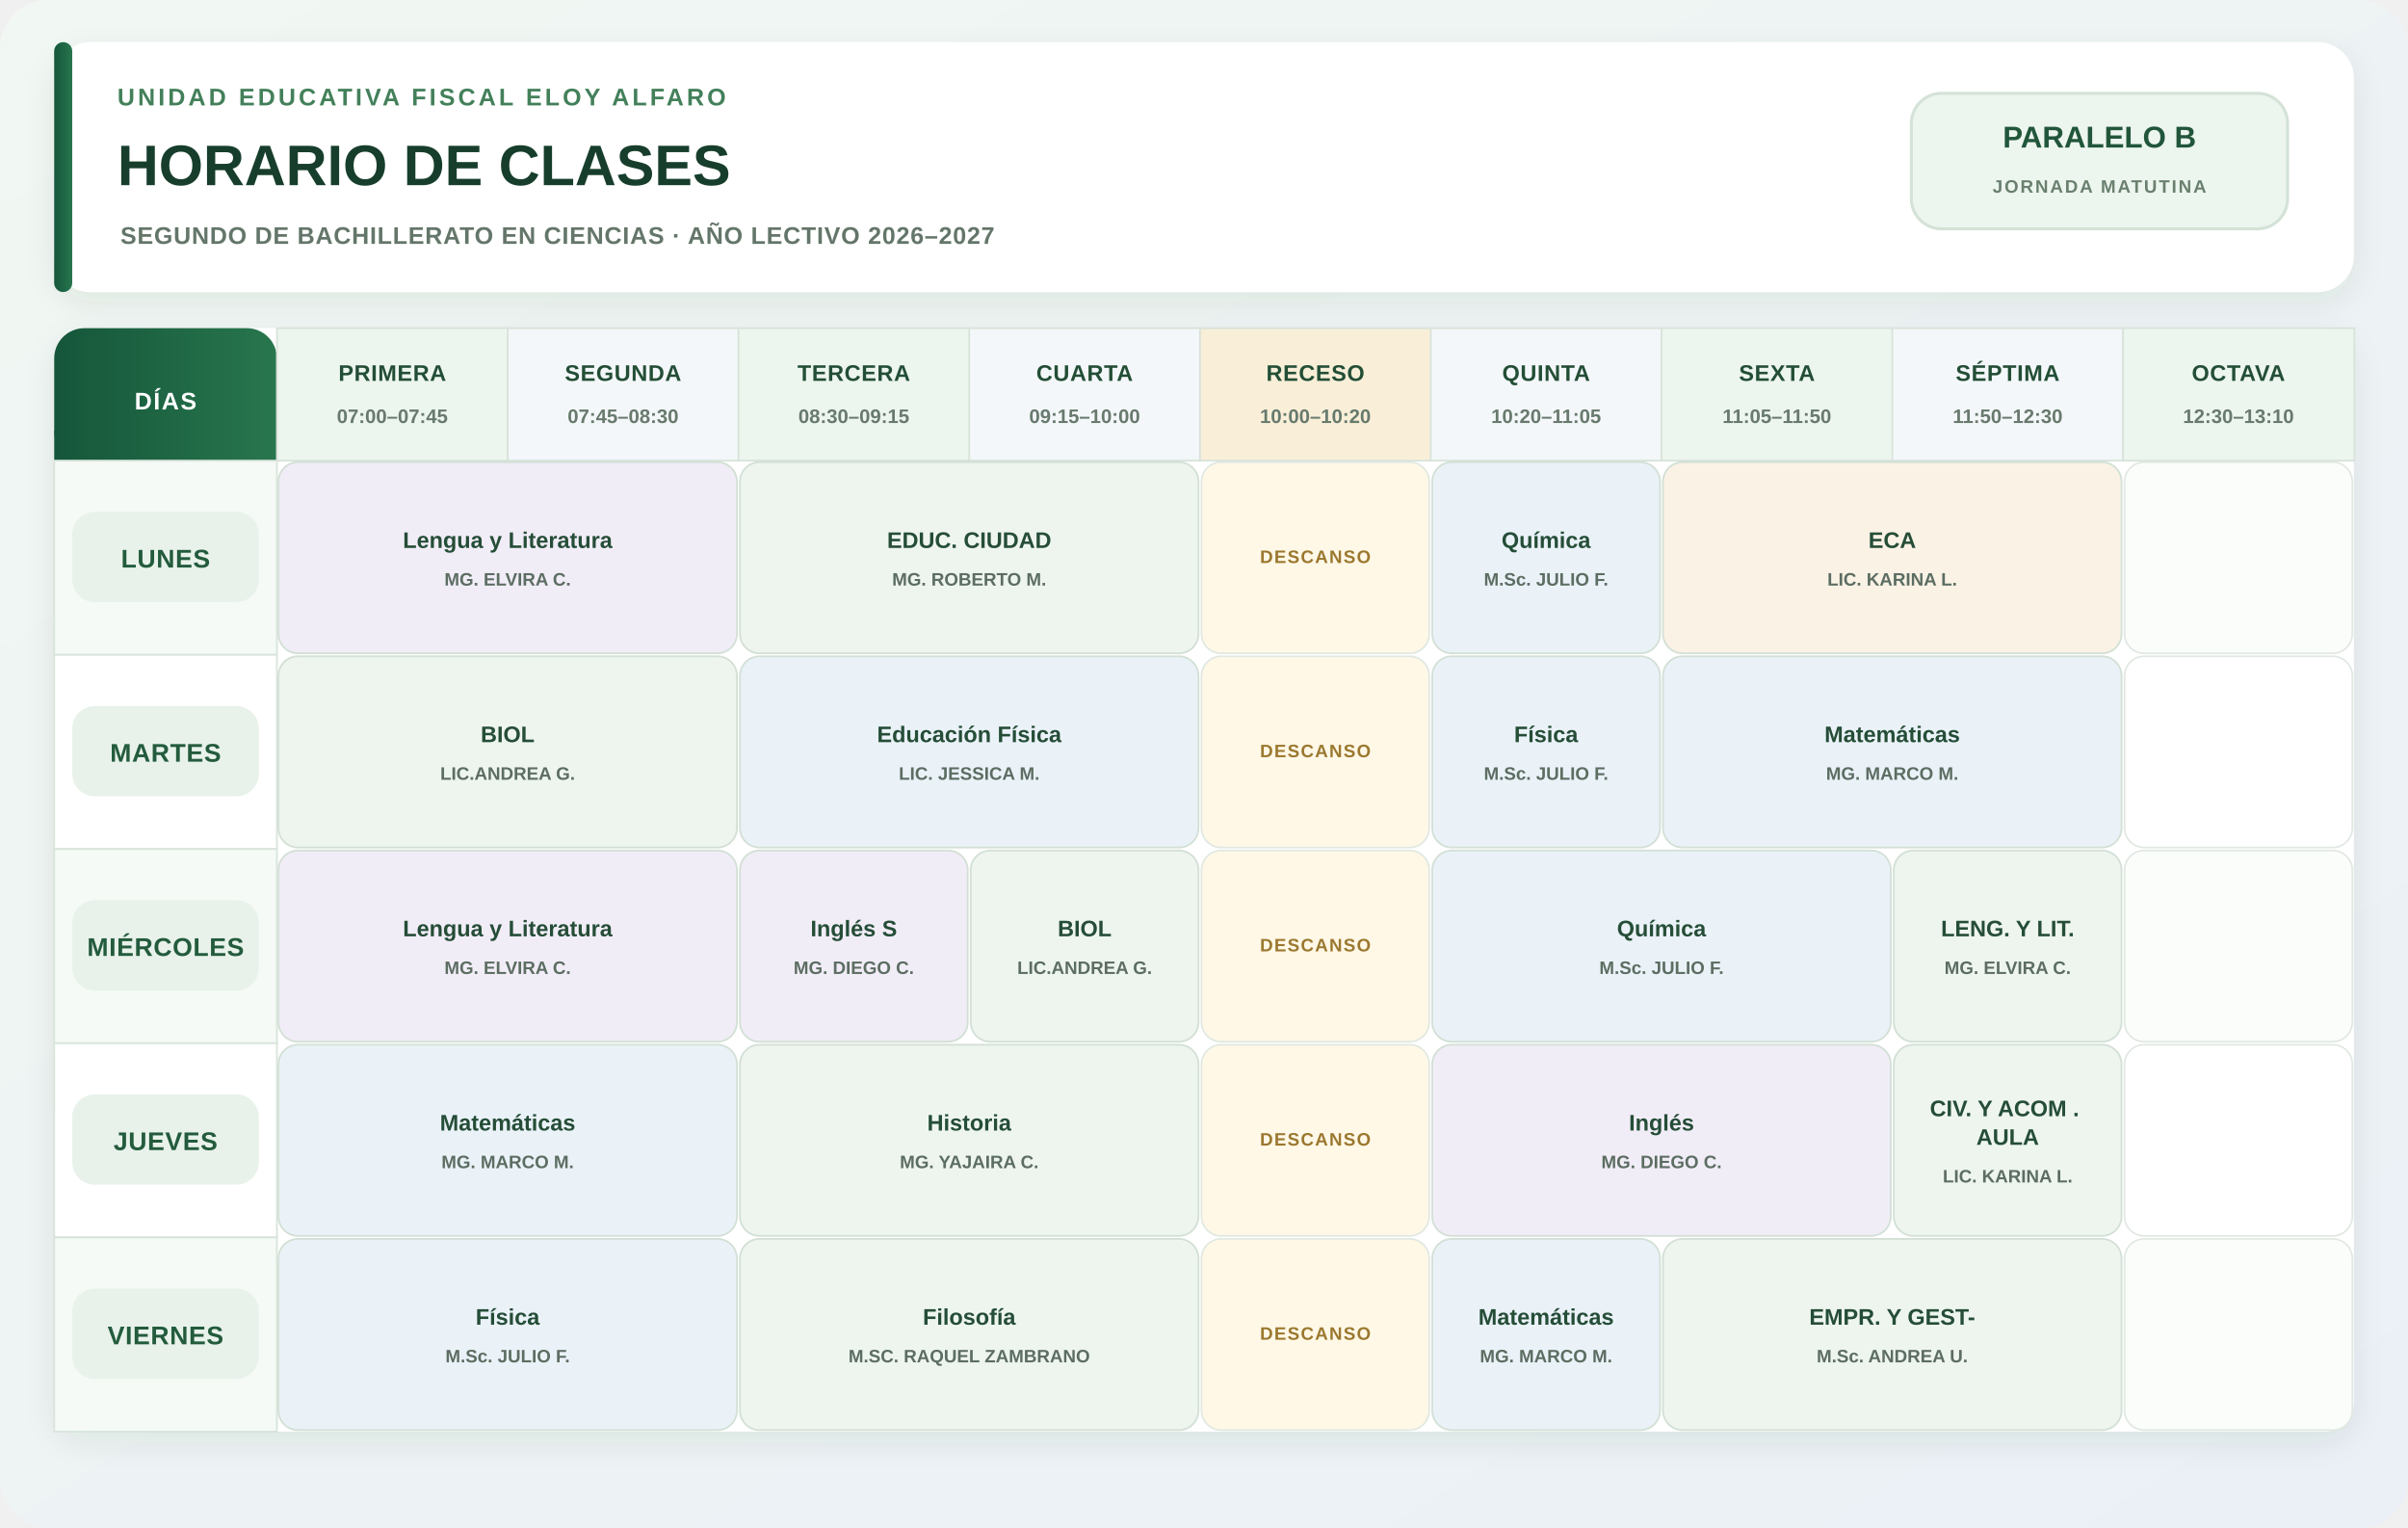
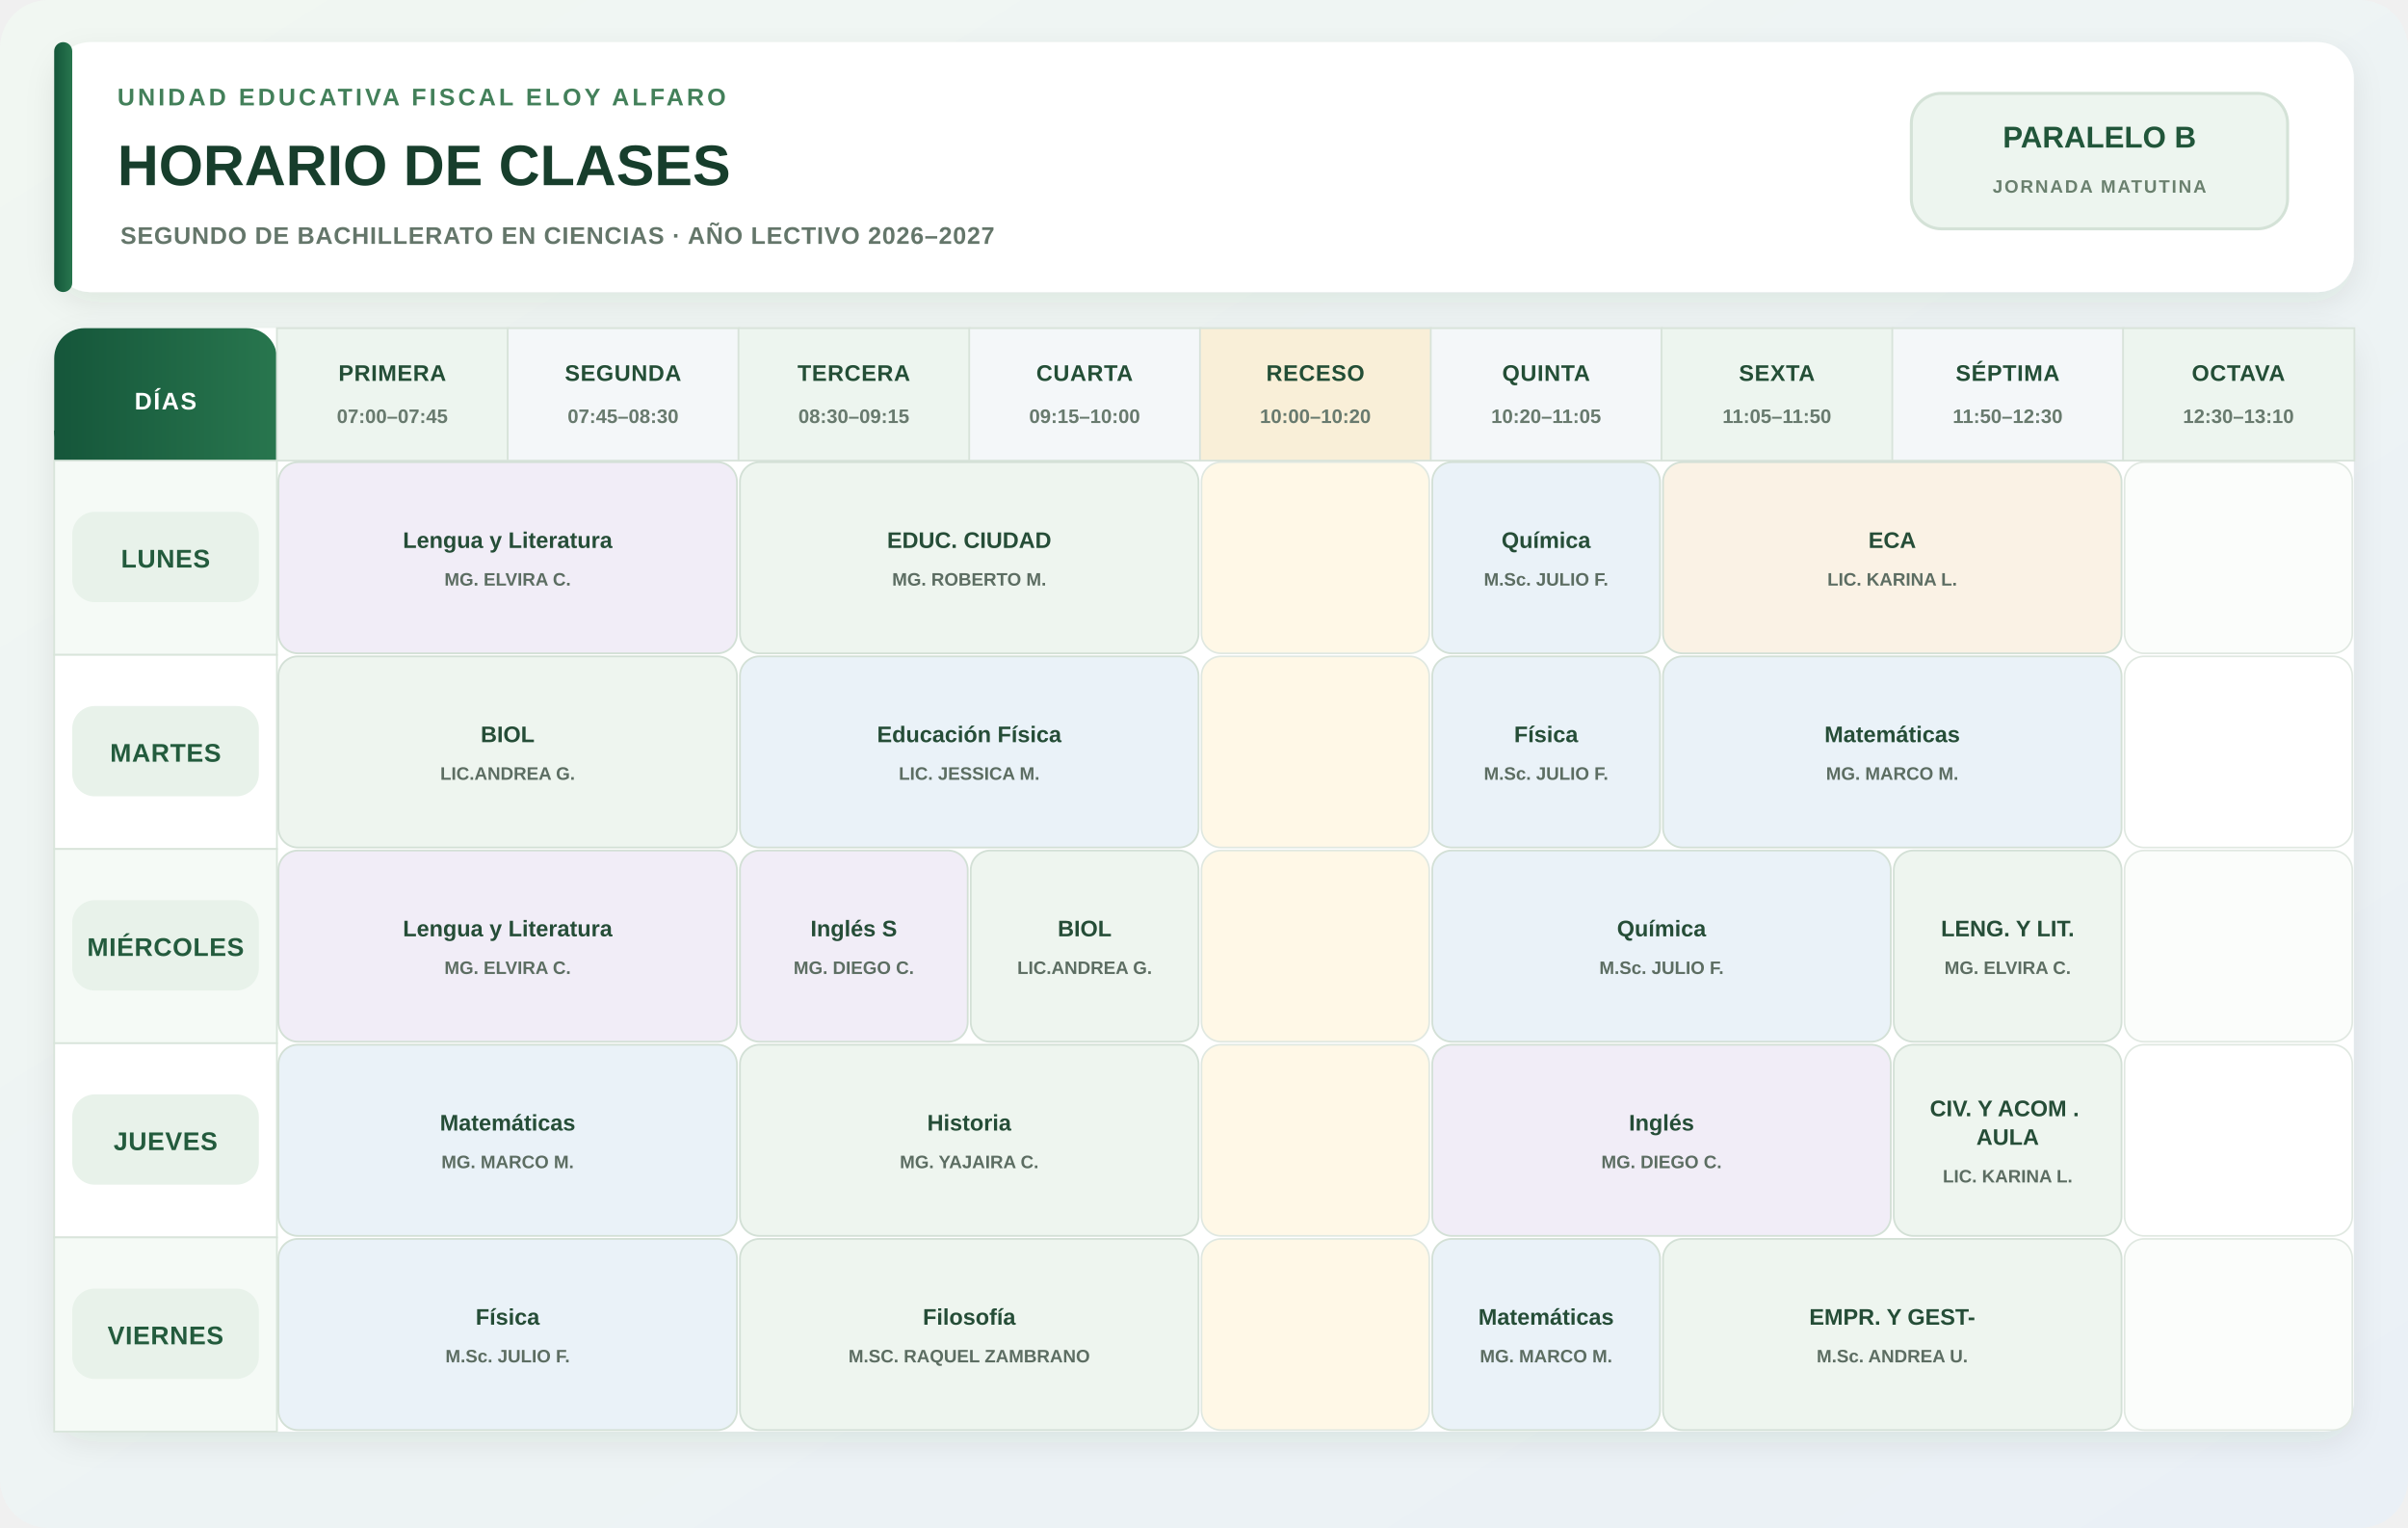
<svg xmlns="http://www.w3.org/2000/svg" width="1600" height="1015" viewBox="0 0 1600 1015" role="img" aria-labelledby="title desc">
  <defs>
    <linearGradient id="bg" x1="0" y1="0" x2="1" y2="1">
      <stop offset="0" stop-color="#f1f7f2" />
      <stop offset="1" stop-color="#eaf0f6" />
    </linearGradient>
    <linearGradient id="bar" x1="0" y1="0" x2="1" y2="0">
      <stop offset="0" stop-color="#15563a" />
      <stop offset="1" stop-color="#28764e" />
    </linearGradient>
    <filter id="shadow" x="-10%" y="-10%" width="120%" height="130%">
      <feDropShadow dx="0" dy="7" stdDeviation="10" flood-color="#163b2b" flood-opacity=".08" />
    </filter>
  </defs>
  <rect width="1600" height="1015" rx="32" fill="url(#bg)" />
  <rect x="36" y="28" width="1528" height="166" rx="24" fill="#fff" filter="url(#shadow)" />
  <rect x="36" y="28" width="12" height="166" rx="6" fill="url(#bar)" />
  <text x="78" y="70" class="eyebrow">UNIDAD EDUCATIVA FISCAL ELOY ALFARO</text>
  <text x="78" y="123" class="title">HORARIO DE CLASES</text>
  <text x="80" y="162" class="subtitle">SEGUNDO DE BACHILLERATO EN CIENCIAS · AÑO LECTIVO 2026–2027</text>
  <rect x="1270" y="62" width="250" height="90" rx="20" fill="#edf5ef" stroke="#d4e2d7" stroke-width="2" />
  <text x="1395" y="98" text-anchor="middle" class="parallel-label">PARALELO B</text>
  <text x="1395" y="128" text-anchor="middle" class="parallel-sub">JORNADA MATUTINA</text>
  <rect x="36" y="218" width="1528" height="733" rx="20" fill="#fff" filter="url(#shadow)" />
  <rect x="36" y="218" width="148" height="88" rx="20" fill="url(#bar)" />
  <rect x="36" y="286" width="148" height="20" fill="url(#bar)" />
  <text x="110.0" y="272" text-anchor="middle" class="hdr-day">DÍAS</text>
  <rect x="184.00" y="218" width="153.73" height="88" fill="#edf5ef" stroke="#d8e3da" stroke-width="1.2" />
  <text x="260.67" y="253" text-anchor="middle" class="hdr-period">PRIMERA</text>
  <text x="260.67" y="281" text-anchor="middle" class="hdr-time">07:00–07:45</text>
  <rect x="337.33" y="218" width="153.73" height="88" fill="#f4f7f9" stroke="#d8e3da" stroke-width="1.2" />
  <text x="414.00" y="253" text-anchor="middle" class="hdr-period">SEGUNDA</text>
  <text x="414.00" y="281" text-anchor="middle" class="hdr-time">07:45–08:30</text>
  <rect x="490.67" y="218" width="153.73" height="88" fill="#edf5ef" stroke="#d8e3da" stroke-width="1.2" />
  <text x="567.33" y="253" text-anchor="middle" class="hdr-period">TERCERA</text>
  <text x="567.33" y="281" text-anchor="middle" class="hdr-time">08:30–09:15</text>
  <rect x="644.00" y="218" width="153.73" height="88" fill="#f4f7f9" stroke="#d8e3da" stroke-width="1.2" />
  <text x="720.67" y="253" text-anchor="middle" class="hdr-period">CUARTA</text>
  <text x="720.67" y="281" text-anchor="middle" class="hdr-time">09:15–10:00</text>
  <rect x="797.33" y="218" width="153.73" height="88" fill="#f9efd8" stroke="#d8e3da" stroke-width="1.2" />
  <text x="874.00" y="253" text-anchor="middle" class="hdr-period">RECESO</text>
  <text x="874.00" y="281" text-anchor="middle" class="hdr-time">10:00–10:20</text>
  <rect x="950.67" y="218" width="153.73" height="88" fill="#f4f7f9" stroke="#d8e3da" stroke-width="1.2" />
  <text x="1027.33" y="253" text-anchor="middle" class="hdr-period">QUINTA</text>
  <text x="1027.33" y="281" text-anchor="middle" class="hdr-time">10:20–11:05</text>
  <rect x="1104.00" y="218" width="153.73" height="88" fill="#edf5ef" stroke="#d8e3da" stroke-width="1.2" />
  <text x="1180.67" y="253" text-anchor="middle" class="hdr-period">SEXTA</text>
  <text x="1180.67" y="281" text-anchor="middle" class="hdr-time">11:05–11:50</text>
  <rect x="1257.33" y="218" width="153.73" height="88" fill="#f4f7f9" stroke="#d8e3da" stroke-width="1.2" />
  <text x="1334.00" y="253" text-anchor="middle" class="hdr-period">SÉPTIMA</text>
  <text x="1334.00" y="281" text-anchor="middle" class="hdr-time">11:50–12:30</text>
  <rect x="1410.67" y="218" width="153.73" height="88" fill="#edf5ef" stroke="#d8e3da" stroke-width="1.2" />
  <text x="1487.33" y="253" text-anchor="middle" class="hdr-period">OCTAVA</text>
  <text x="1487.33" y="281" text-anchor="middle" class="hdr-time">12:30–13:10</text>
  <rect x="36" y="306" width="148" height="129" fill="#f5faf6" stroke="#d9e5db" stroke-width="1.2" />
  <rect x="48" y="340" width="124" height="60" rx="15" fill="#e8f2ea" />
  <text x="110.0" y="377" text-anchor="middle" class="day-text">LUNES</text>
  <rect x="185.00" y="307" width="304.67" height="127" rx="13" fill="#f1edf7" stroke="#d3e0d6" stroke-width="1.2" />
  <text class="subject" x="337.3" y="364.0" text-anchor="middle">
    <tspan x="337.3" dy="0">Lengua y Literatura</tspan>
  </text>
  <text class="teacher" x="337.3" y="389.0" text-anchor="middle">
    <tspan x="337.3" dy="0">MG. ELVIRA C.</tspan>
  </text>
  <rect x="491.67" y="307" width="304.67" height="127" rx="13" fill="#eef5ef" stroke="#d3e0d6" stroke-width="1.2" />
  <text class="subject" x="644.0" y="364.0" text-anchor="middle">
    <tspan x="644.0" dy="0">EDUC. CIUDAD</tspan>
  </text>
  <text class="teacher" x="644.0" y="389.0" text-anchor="middle">
    <tspan x="644.0" dy="0">MG. ROBERTO M.</tspan>
  </text>
  <rect x="798.33" y="307" width="151.33" height="127" rx="13" fill="#fff8e7" stroke="#e0e8e1" stroke-width="1.1" />
-   <text x="874.00" y="374" text-anchor="middle" class="recess">DESCANSO</text>
+   <text x="874.00" y="374" text-anchor="middle" class="recess" />
  <rect x="951.67" y="307" width="151.33" height="127" rx="13" fill="#eaf2f8" stroke="#d3e0d6" stroke-width="1.2" />
  <text class="subject" x="1027.3" y="364.0" text-anchor="middle">
    <tspan x="1027.3" dy="0">Química</tspan>
  </text>
  <text class="teacher" x="1027.3" y="389.0" text-anchor="middle">
    <tspan x="1027.3" dy="0">M.Sc. JULIO F.</tspan>
  </text>
  <rect x="1105.00" y="307" width="304.67" height="127" rx="13" fill="#faf2e5" stroke="#d3e0d6" stroke-width="1.2" />
  <text class="subject" x="1257.3" y="364.0" text-anchor="middle">
    <tspan x="1257.3" dy="0">ECA</tspan>
  </text>
  <text class="teacher" x="1257.3" y="389.0" text-anchor="middle">
    <tspan x="1257.3" dy="0">LIC. KARINA L.</tspan>
  </text>
  <rect x="1411.67" y="307" width="151.33" height="127" rx="13" fill="#fbfdfb" stroke="#e0e8e1" stroke-width="1.1" />
  <rect x="36" y="435" width="148" height="129" fill="#fff" stroke="#d9e5db" stroke-width="1.2" />
  <rect x="48" y="469" width="124" height="60" rx="15" fill="#e8f2ea" />
  <text x="110.0" y="506" text-anchor="middle" class="day-text">MARTES</text>
  <rect x="185.00" y="436" width="304.67" height="127" rx="13" fill="#eef5ef" stroke="#d3e0d6" stroke-width="1.2" />
  <text class="subject" x="337.3" y="493.0" text-anchor="middle">
    <tspan x="337.3" dy="0">BIOL</tspan>
  </text>
  <text class="teacher" x="337.3" y="518.0" text-anchor="middle">
    <tspan x="337.3" dy="0">LIC.ANDREA G.</tspan>
  </text>
  <rect x="491.67" y="436" width="304.67" height="127" rx="13" fill="#eaf2f8" stroke="#d3e0d6" stroke-width="1.2" />
  <text class="subject" x="644.0" y="493.0" text-anchor="middle">
    <tspan x="644.0" dy="0">Educación Física</tspan>
  </text>
  <text class="teacher" x="644.0" y="518.0" text-anchor="middle">
    <tspan x="644.0" dy="0">LIC. JESSICA M.</tspan>
  </text>
  <rect x="798.33" y="436" width="151.33" height="127" rx="13" fill="#fff8e7" stroke="#e0e8e1" stroke-width="1.1" />
-   <text x="874.00" y="503" text-anchor="middle" class="recess">DESCANSO</text>
+   <text x="874.00" y="503" text-anchor="middle" class="recess" />
  <rect x="951.67" y="436" width="151.33" height="127" rx="13" fill="#eaf2f8" stroke="#d3e0d6" stroke-width="1.2" />
  <text class="subject" x="1027.3" y="493.0" text-anchor="middle">
    <tspan x="1027.3" dy="0">Física</tspan>
  </text>
  <text class="teacher" x="1027.3" y="518.0" text-anchor="middle">
    <tspan x="1027.3" dy="0">M.Sc. JULIO F.</tspan>
  </text>
  <rect x="1105.00" y="436" width="304.67" height="127" rx="13" fill="#eaf2f8" stroke="#d3e0d6" stroke-width="1.2" />
  <text class="subject" x="1257.3" y="493.0" text-anchor="middle">
    <tspan x="1257.3" dy="0">Matemáticas</tspan>
  </text>
  <text class="teacher" x="1257.3" y="518.0" text-anchor="middle">
    <tspan x="1257.3" dy="0">MG. MARCO M.</tspan>
  </text>
  <rect x="1411.67" y="436" width="151.33" height="127" rx="13" fill="#fff" stroke="#e0e8e1" stroke-width="1.1" />
  <rect x="36" y="564" width="148" height="129" fill="#f5faf6" stroke="#d9e5db" stroke-width="1.2" />
  <rect x="48" y="598" width="124" height="60" rx="15" fill="#e8f2ea" />
  <text x="110.0" y="635" text-anchor="middle" class="day-text">MIÉRCOLES</text>
  <rect x="185.00" y="565" width="304.67" height="127" rx="13" fill="#f1edf7" stroke="#d3e0d6" stroke-width="1.2" />
  <text class="subject" x="337.3" y="622.0" text-anchor="middle">
    <tspan x="337.3" dy="0">Lengua y Literatura</tspan>
  </text>
  <text class="teacher" x="337.3" y="647.0" text-anchor="middle">
    <tspan x="337.3" dy="0">MG. ELVIRA C.</tspan>
  </text>
  <rect x="491.67" y="565" width="151.33" height="127" rx="13" fill="#f1edf7" stroke="#d3e0d6" stroke-width="1.2" />
  <text class="subject" x="567.3" y="622.0" text-anchor="middle">
    <tspan x="567.3" dy="0">Inglés S</tspan>
  </text>
  <text class="teacher" x="567.3" y="647.0" text-anchor="middle">
    <tspan x="567.3" dy="0">MG. DIEGO C.</tspan>
  </text>
  <rect x="645.00" y="565" width="151.33" height="127" rx="13" fill="#eef5ef" stroke="#d3e0d6" stroke-width="1.2" />
  <text class="subject" x="720.7" y="622.0" text-anchor="middle">
    <tspan x="720.7" dy="0">BIOL</tspan>
  </text>
  <text class="teacher" x="720.7" y="647.0" text-anchor="middle">
    <tspan x="720.7" dy="0">LIC.ANDREA G.</tspan>
  </text>
  <rect x="798.33" y="565" width="151.33" height="127" rx="13" fill="#fff8e7" stroke="#e0e8e1" stroke-width="1.1" />
-   <text x="874.00" y="632" text-anchor="middle" class="recess">DESCANSO</text>
+   <text x="874.00" y="632" text-anchor="middle" class="recess" />
  <rect x="951.67" y="565" width="304.67" height="127" rx="13" fill="#eaf2f8" stroke="#d3e0d6" stroke-width="1.2" />
  <text class="subject" x="1104.0" y="622.0" text-anchor="middle">
    <tspan x="1104.0" dy="0">Química</tspan>
  </text>
  <text class="teacher" x="1104.0" y="647.0" text-anchor="middle">
    <tspan x="1104.0" dy="0">M.Sc. JULIO F.</tspan>
  </text>
  <rect x="1258.33" y="565" width="151.33" height="127" rx="13" fill="#eef5ef" stroke="#d3e0d6" stroke-width="1.2" />
  <text class="subject" x="1334.0" y="622.0" text-anchor="middle">
    <tspan x="1334.0" dy="0">LENG. Y LIT.</tspan>
  </text>
  <text class="teacher" x="1334.0" y="647.0" text-anchor="middle">
    <tspan x="1334.0" dy="0">MG. ELVIRA C.</tspan>
  </text>
  <rect x="1411.67" y="565" width="151.33" height="127" rx="13" fill="#fbfdfb" stroke="#e0e8e1" stroke-width="1.1" />
  <rect x="36" y="693" width="148" height="129" fill="#fff" stroke="#d9e5db" stroke-width="1.2" />
  <rect x="48" y="727" width="124" height="60" rx="15" fill="#e8f2ea" />
  <text x="110.0" y="764" text-anchor="middle" class="day-text">JUEVES</text>
  <rect x="185.00" y="694" width="304.67" height="127" rx="13" fill="#eaf2f8" stroke="#d3e0d6" stroke-width="1.2" />
  <text class="subject" x="337.3" y="751.0" text-anchor="middle">
    <tspan x="337.3" dy="0">Matemáticas</tspan>
  </text>
  <text class="teacher" x="337.3" y="776.0" text-anchor="middle">
    <tspan x="337.3" dy="0">MG. MARCO M.</tspan>
  </text>
  <rect x="491.67" y="694" width="304.67" height="127" rx="13" fill="#eef5ef" stroke="#d3e0d6" stroke-width="1.2" />
  <text class="subject" x="644.0" y="751.0" text-anchor="middle">
    <tspan x="644.0" dy="0">Historia</tspan>
  </text>
  <text class="teacher" x="644.0" y="776.0" text-anchor="middle">
    <tspan x="644.0" dy="0">MG. YAJAIRA C.</tspan>
  </text>
  <rect x="798.33" y="694" width="151.33" height="127" rx="13" fill="#fff8e7" stroke="#e0e8e1" stroke-width="1.1" />
-   <text x="874.00" y="761" text-anchor="middle" class="recess">DESCANSO</text>
+   <text x="874.00" y="761" text-anchor="middle" class="recess" />
  <rect x="951.67" y="694" width="304.67" height="127" rx="13" fill="#f1edf7" stroke="#d3e0d6" stroke-width="1.2" />
  <text class="subject" x="1104.0" y="751.0" text-anchor="middle">
    <tspan x="1104.0" dy="0">Inglés</tspan>
  </text>
  <text class="teacher" x="1104.0" y="776.0" text-anchor="middle">
    <tspan x="1104.0" dy="0">MG. DIEGO C.</tspan>
  </text>
  <rect x="1258.33" y="694" width="151.33" height="127" rx="13" fill="#eef5ef" stroke="#d3e0d6" stroke-width="1.2" />
  <text class="subject" x="1334.0" y="741.5" text-anchor="middle">
    <tspan x="1334.0" dy="0">CIV. Y ACOM .</tspan>
    <tspan x="1334.0" dy="19">AULA</tspan>
  </text>
  <text class="teacher" x="1334.0" y="785.5" text-anchor="middle">
    <tspan x="1334.0" dy="0">LIC. KARINA L.</tspan>
  </text>
  <rect x="1411.67" y="694" width="151.33" height="127" rx="13" fill="#fff" stroke="#e0e8e1" stroke-width="1.1" />
  <rect x="36" y="822" width="148" height="129" fill="#f5faf6" stroke="#d9e5db" stroke-width="1.2" />
  <rect x="48" y="856" width="124" height="60" rx="15" fill="#e8f2ea" />
  <text x="110.0" y="893" text-anchor="middle" class="day-text">VIERNES</text>
  <rect x="185.00" y="823" width="304.67" height="127" rx="13" fill="#eaf2f8" stroke="#d3e0d6" stroke-width="1.2" />
  <text class="subject" x="337.3" y="880.0" text-anchor="middle">
    <tspan x="337.3" dy="0">Física</tspan>
  </text>
  <text class="teacher" x="337.3" y="905.0" text-anchor="middle">
    <tspan x="337.3" dy="0">M.Sc. JULIO F.</tspan>
  </text>
  <rect x="491.67" y="823" width="304.67" height="127" rx="13" fill="#eef5ef" stroke="#d3e0d6" stroke-width="1.2" />
  <text class="subject" x="644.0" y="880.0" text-anchor="middle">
    <tspan x="644.0" dy="0">Filosofía</tspan>
  </text>
  <text class="teacher" x="644.0" y="905.0" text-anchor="middle">
    <tspan x="644.0" dy="0">M.SC. RAQUEL ZAMBRANO</tspan>
  </text>
  <rect x="798.33" y="823" width="151.33" height="127" rx="13" fill="#fff8e7" stroke="#e0e8e1" stroke-width="1.1" />
-   <text x="874.00" y="890" text-anchor="middle" class="recess">DESCANSO</text>
+   <text x="874.00" y="890" text-anchor="middle" class="recess" />
  <rect x="951.67" y="823" width="151.33" height="127" rx="13" fill="#eaf2f8" stroke="#d3e0d6" stroke-width="1.2" />
  <text class="subject" x="1027.3" y="880.0" text-anchor="middle">
    <tspan x="1027.3" dy="0">Matemáticas</tspan>
  </text>
  <text class="teacher" x="1027.3" y="905.0" text-anchor="middle">
    <tspan x="1027.3" dy="0">MG. MARCO M.</tspan>
  </text>
  <rect x="1105.00" y="823" width="304.67" height="127" rx="13" fill="#eef5ef" stroke="#d3e0d6" stroke-width="1.2" />
  <text class="subject" x="1257.3" y="880.0" text-anchor="middle">
    <tspan x="1257.3" dy="0">EMPR. Y GEST-</tspan>
  </text>
  <text class="teacher" x="1257.3" y="905.0" text-anchor="middle">
    <tspan x="1257.3" dy="0">M.Sc. ANDREA U.</tspan>
  </text>
  <rect x="1411.67" y="823" width="151.33" height="127" rx="13" fill="#fbfdfb" stroke="#e0e8e1" stroke-width="1.1" />
  <style>.eyebrow{font:700 16px Arial,sans-serif;letter-spacing:2px;fill:#43805a}.title{font:800 38px Arial,sans-serif;fill:#173e2c}.subtitle{font:600 16px Arial,sans-serif;letter-spacing:.5px;fill:#64766a}.parallel-label{font:800 20px Arial,sans-serif;fill:#21563a}.parallel-sub{font:700 12px Arial,sans-serif;letter-spacing:1.2px;fill:#6a806e}.hdr-day{font:800 16px Arial,sans-serif;letter-spacing:1px;fill:#fff}.hdr-period{font:800 15px Arial,sans-serif;letter-spacing:.4px;fill:#234e36}.hdr-time{font:600 13px Arial,sans-serif;fill:#687a6e}.day-text{font:800 17px Arial,sans-serif;letter-spacing:.4px;fill:#235b3d}.subject{font:800 15px Arial,sans-serif;fill:#254d37}.teacher{font:600 12px Arial,sans-serif;fill:#5c6d62}.recess{font:700 12px Arial,sans-serif;letter-spacing:.8px;fill:#9b782f}</style>
</svg>
